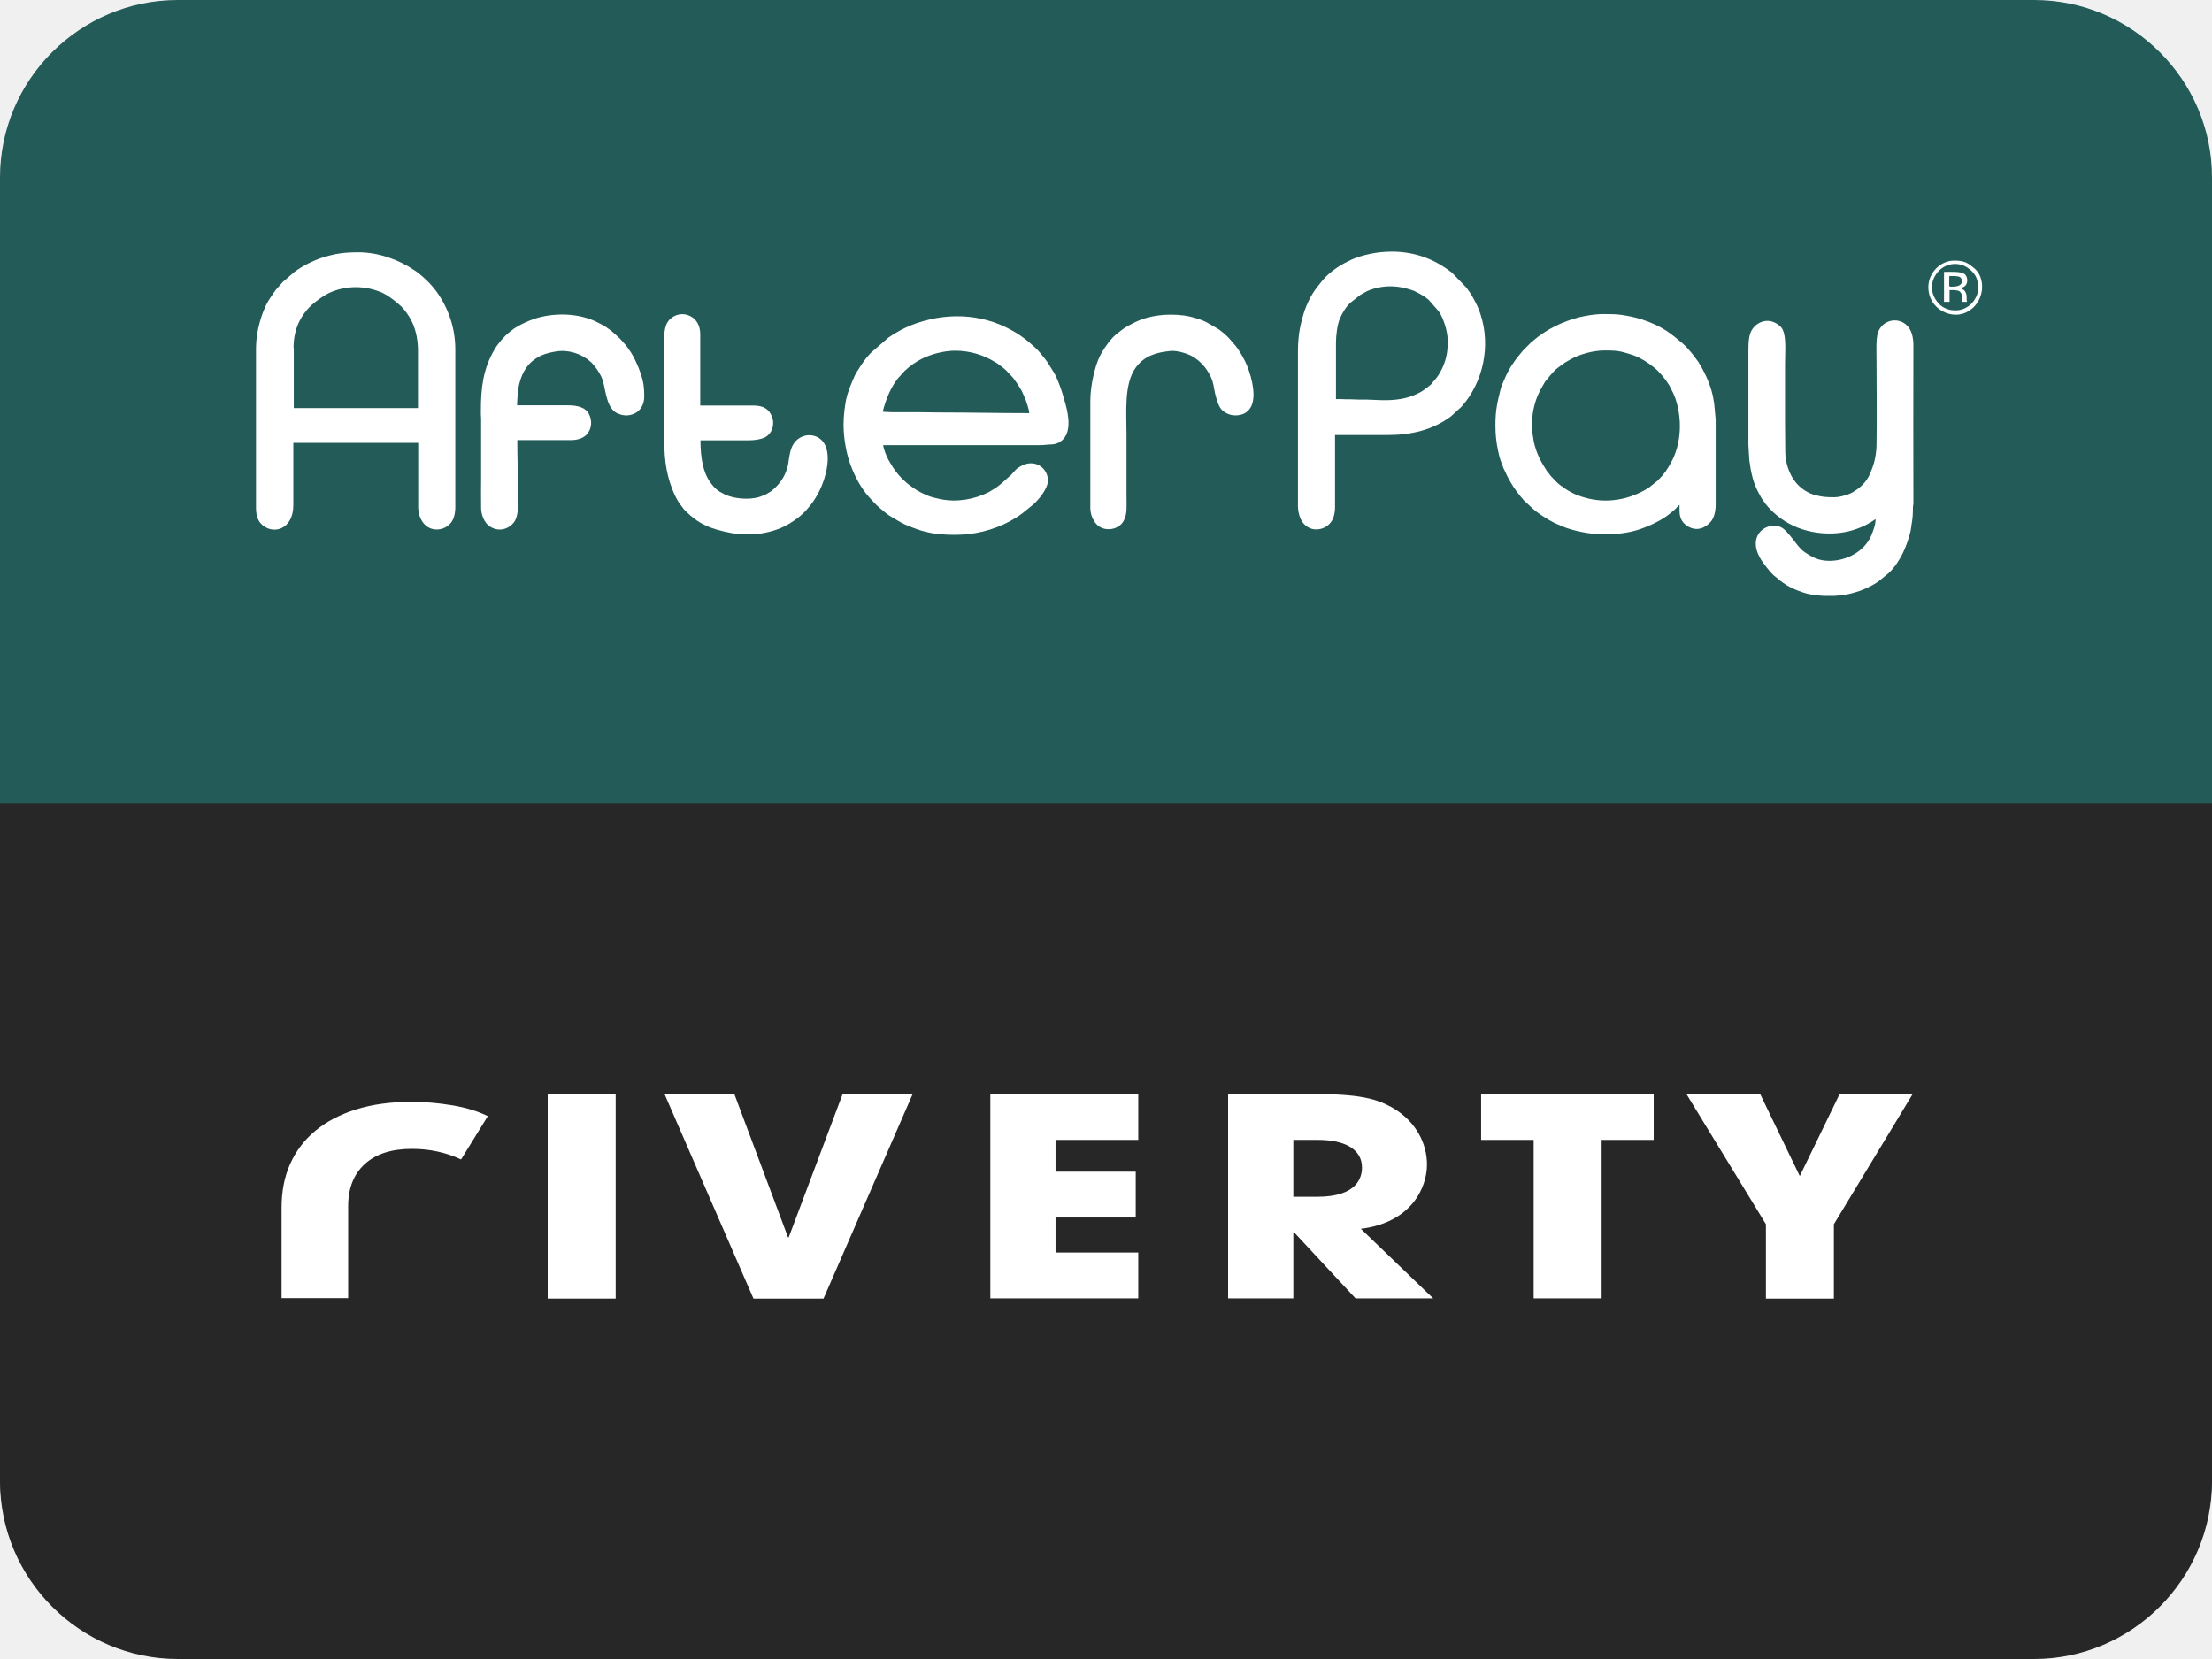
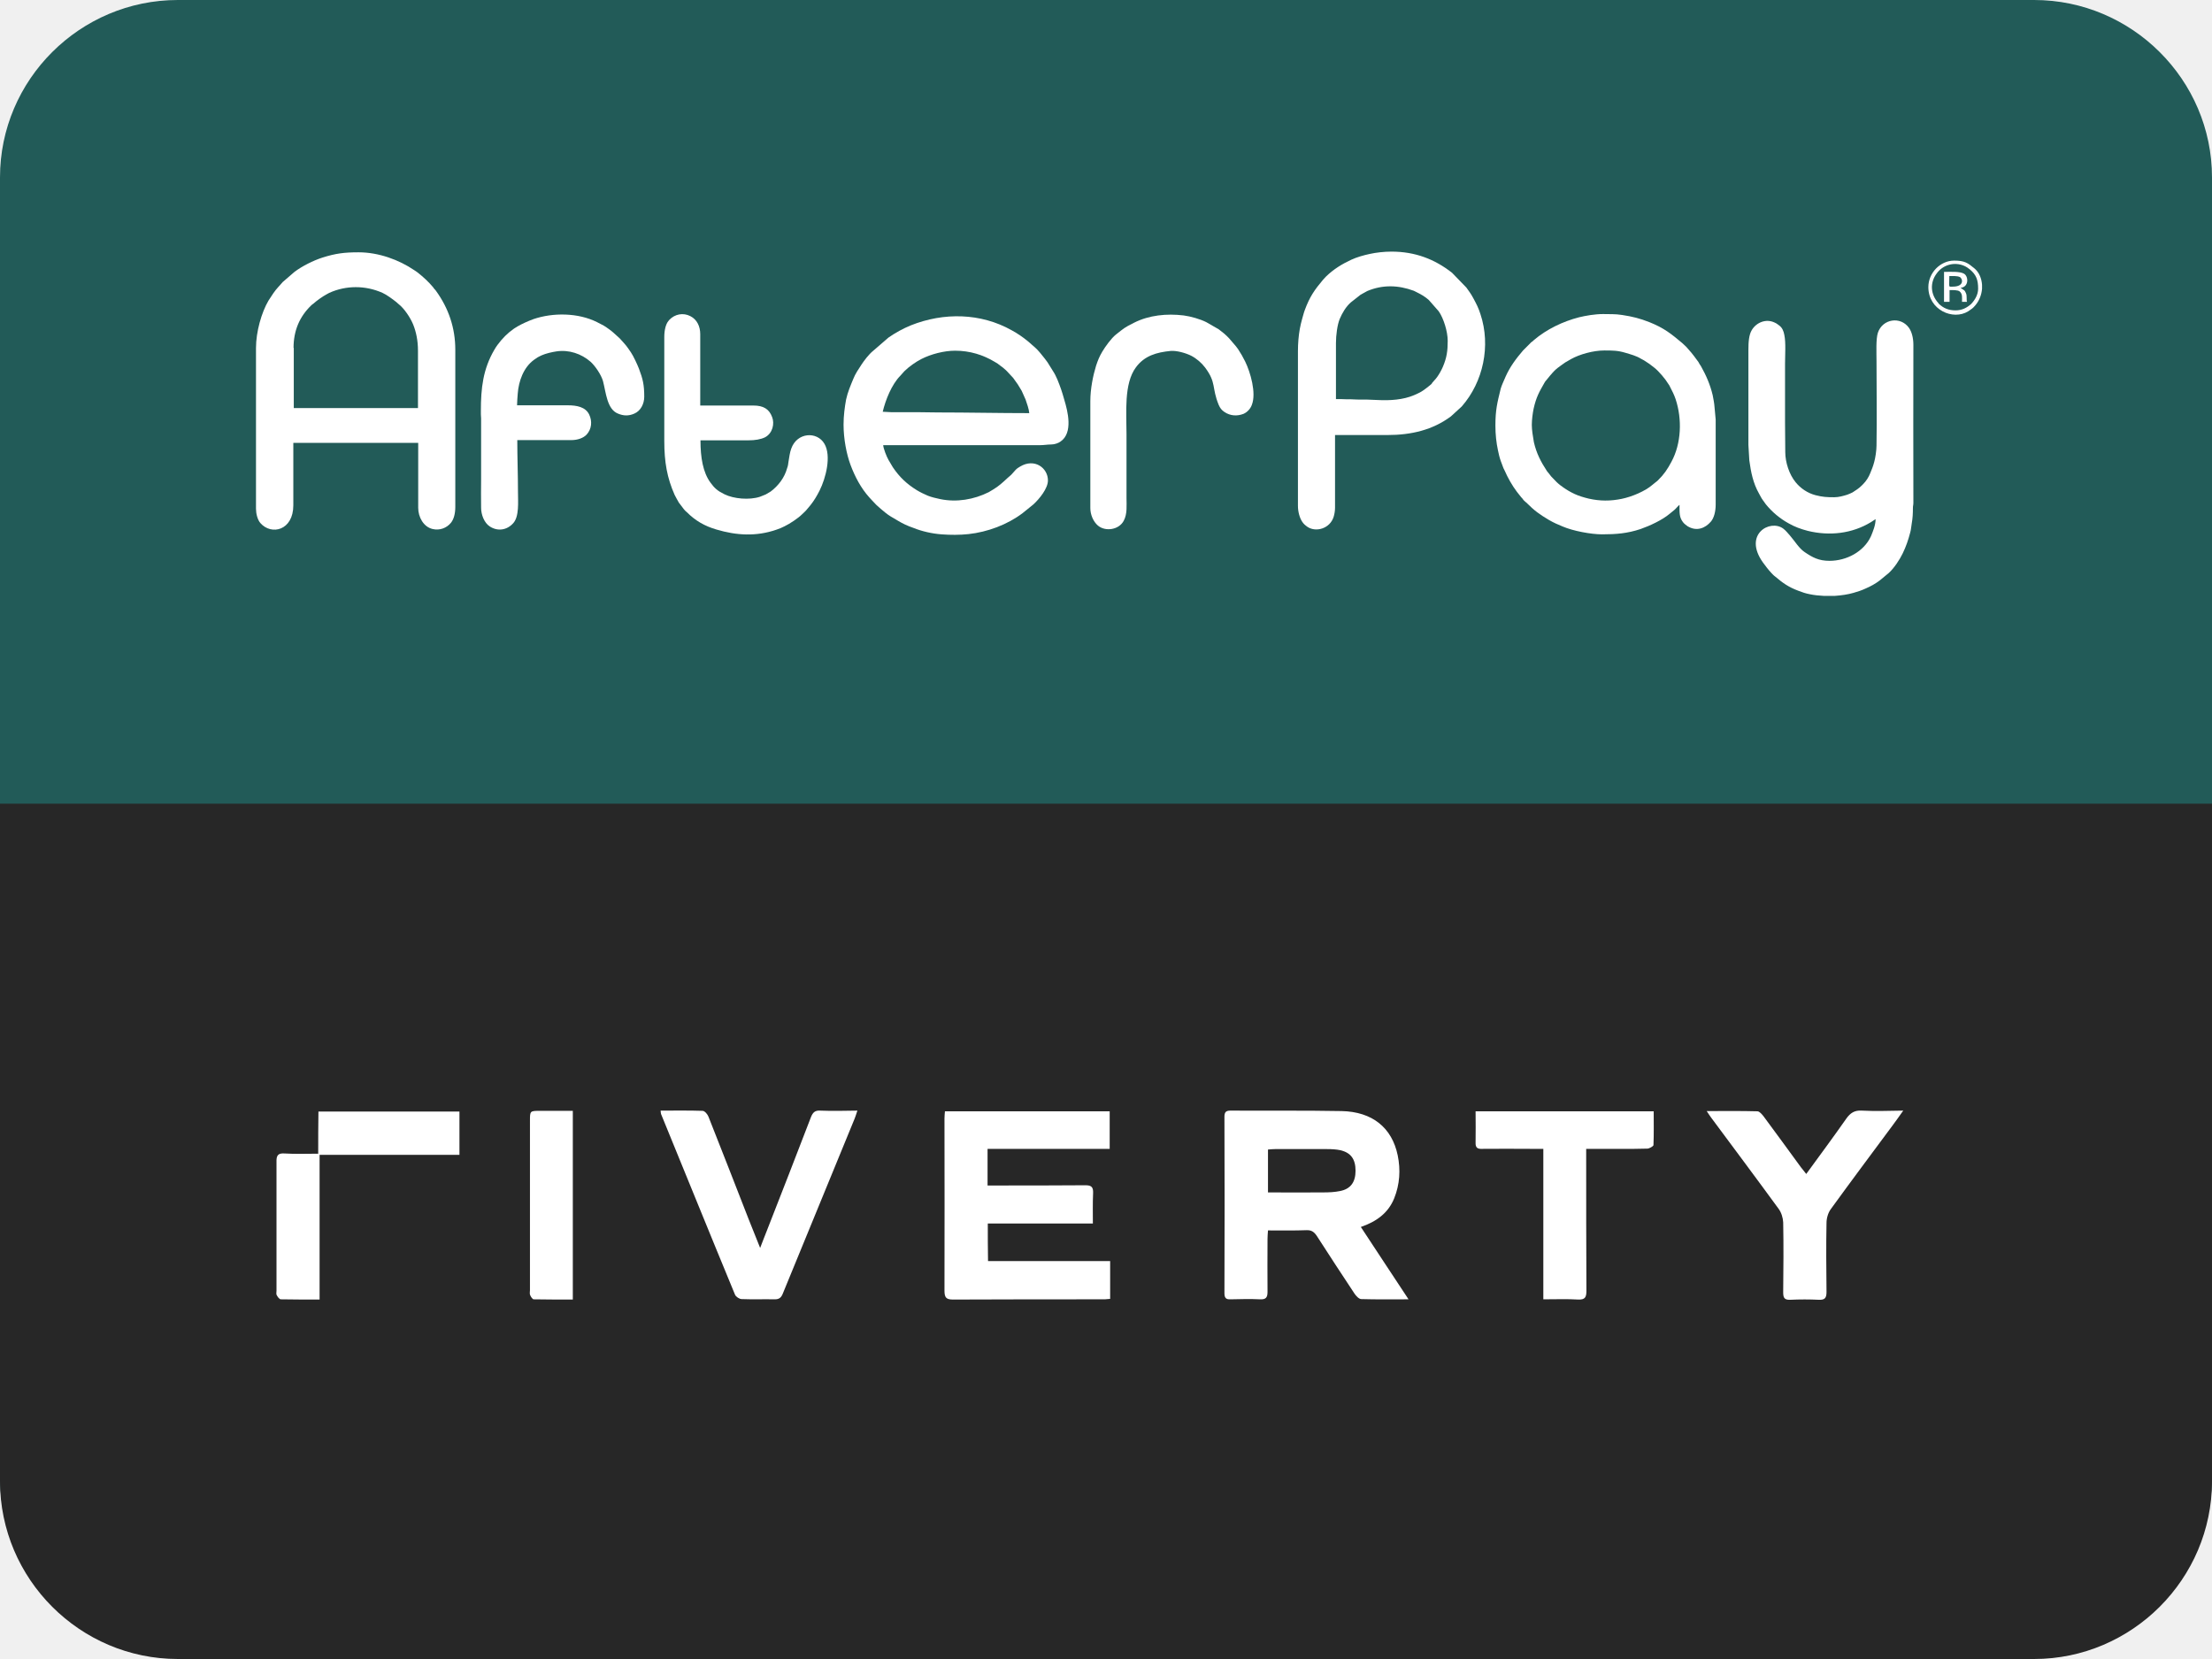
<svg xmlns="http://www.w3.org/2000/svg" xmlns:xlink="http://www.w3.org/1999/xlink" version="1.1" id="Calque_1" x="0px" y="0px" viewBox="0 0 96 72" style="enable-background:new 0 0 96 72;" xml:space="preserve">
  <style type="text/css">
- 	.st0{fill-rule:evenodd;clip-rule:evenodd;fill:#FFFFFF;}
+ 	.st0{fill:#FFFFFF;}
	.st1{fill-rule:evenodd;clip-rule:evenodd;fill:#225B58;}
	.st2{clip-path:url(#SVGID_2_);fill-rule:evenodd;clip-rule:evenodd;fill:#272727;}
	.st3{fill-rule:evenodd;clip-rule:evenodd;fill:#D91E4C;}
	.st4{fill-rule:evenodd;clip-rule:evenodd;fill:#144986;}
- 	.st5{fill:#FFFFFF;}
+ 	.st5{fill-rule:evenodd;clip-rule:evenodd;fill:none;stroke:#EDEDEE;stroke-miterlimit:10;}
	.st6{fill:#FEBF10;}
	.st7{fill:none;}
- 	.st8{fill-rule:evenodd;clip-rule:evenodd;fill:#191A1A;}
- 	.st9{clip-path:url(#SVGID_4_);fill-rule:evenodd;clip-rule:evenodd;fill:#222222;}
- 	.st10{fill-rule:evenodd;clip-rule:evenodd;fill:#E92127;}
- 	.st11{fill-rule:evenodd;clip-rule:evenodd;fill:#F79E1F;}
- 	.st12{fill:#1E3A6A;}
- 	.st13{fill:#1D3A6A;}
- 	.st14{fill:#5BC4EB;}
- 	.st15{clip-path:url(#SVGID_6_);fill:url(#SVGID_7_);}
- 	.st16{clip-path:url(#SVGID_9_);fill:url(#SVGID_10_);}
- 	.st17{fill-rule:evenodd;clip-rule:evenodd;fill:#1D3763;}
- 	.st18{fill-rule:evenodd;clip-rule:evenodd;fill:#EDEDEE;}
+ 	.st8{fill-rule:evenodd;clip-rule:evenodd;fill:#FFFFFF;}
+ 	.st9{fill-rule:evenodd;clip-rule:evenodd;fill:#191A1A;}
+ 	.st10{clip-path:url(#SVGID_4_);fill-rule:evenodd;clip-rule:evenodd;fill:#222222;}
+ 	.st11{fill-rule:evenodd;clip-rule:evenodd;fill:#E92127;}
+ 	.st12{fill-rule:evenodd;clip-rule:evenodd;fill:#F79E1F;}
+ 	.st13{fill:#1E3A6A;}
+ 	.st14{fill:#1D3A6A;}
+ 	.st15{fill:#5BC4EB;}
</style>
  <g>
    <path class="st1" d="M7.72,0h80.56C92.52,0,96,3.46,96,7.7v56.36c0,4.23-3.48,7.7-7.72,7.7H7.72c-4.25,0-7.72-3.46-7.72-7.7V7.7   C0,3.46,3.47,0,7.72,0" />
    <g>
      <defs>
        <path id="SVGID_1_" d="M7.72,0.02h80.56c4.25,0,7.72,3.47,7.72,7.72v56.54c0,4.25-3.48,7.72-7.72,7.72H7.72     C3.47,72,0,68.53,0,64.28V7.74C0,3.49,3.47,0.02,7.72,0.02" />
      </defs>
      <clipPath id="SVGID_2_">
        <use xlink:href="#SVGID_1_" style="overflow:visible;" />
      </clipPath>
      <polygon class="st2" points="97.93,34.88 -1.3,34.88 -3.97,71.98 33.42,91.99 106.36,82.63 102.04,33.53   " />
    </g>
  </g>
-   <path class="st0" d="M11.11,15.1v6.98c0,0.2,0.06,0.47,0.19,0.62c0.48,0.55,1.43,0.32,1.43-0.77v-2.71h5.42v2.82  c0,0.4,0.23,0.83,0.63,0.92c0.3,0.07,0.6-0.04,0.79-0.27c0.13-0.16,0.19-0.41,0.19-0.69v-6.82c0-0.95-0.29-1.8-0.84-2.56  c-0.02-0.03-0.04-0.05-0.06-0.07c-0.02-0.02-0.04-0.05-0.06-0.08c-0.2-0.24-0.43-0.45-0.67-0.64c-0.05-0.04-0.1-0.07-0.16-0.11  c-0.65-0.44-1.53-0.77-2.41-0.77c-0.62,0-1,0.05-1.57,0.23c-0.4,0.13-0.88,0.37-1.21,0.62l-0.51,0.44  c-0.14,0.17-0.26,0.27-0.41,0.49l-0.21,0.32C11.35,13.56,11.11,14.4,11.11,15.1 M12.74,15.1c0-0.75,0.26-1.36,0.77-1.85  c0.04-0.04,0.05-0.04,0.09-0.07c0.14-0.13,0.41-0.32,0.58-0.41c0.05-0.02,0.06-0.04,0.11-0.06c0.73-0.33,1.57-0.33,2.31,0  c0.18,0.08,0.45,0.28,0.6,0.4c0.04,0.03,0.05,0.05,0.09,0.08c0.26,0.2,0.52,0.6,0.64,0.89c0.13,0.32,0.21,0.7,0.21,1.14v2.49h-5.39  V15.1z" />
-   <path class="st0" d="M36.61,18.43c0,0.62,0.13,1.28,0.3,1.74c0.19,0.51,0.45,1.01,0.82,1.42c0.05,0.05,0.07,0.08,0.12,0.13  l0.18,0.19c0,0,0.01,0,0.01,0.01l0.18,0.16c0.13,0.11,0.28,0.24,0.43,0.33c0.21,0.12,0.42,0.26,0.64,0.36  c0.11,0.05,0.23,0.1,0.35,0.14c0.37,0.15,0.81,0.25,1.22,0.28c0.39,0.03,0.79,0.03,1.17-0.01c0.83-0.09,1.69-0.41,2.35-0.91  l0.47-0.38c0.26-0.24,0.63-0.69,0.63-1.04c0-0.54-0.58-0.98-1.21-0.6c-0.08,0.05-0.12,0.07-0.19,0.14l-0.17,0.19  c-0.02,0.02-0.02,0.02-0.04,0.04l-0.16,0.14c-0.19,0.18-0.38,0.35-0.6,0.48c-0.07,0.04-0.13,0.08-0.2,0.12  c-0.64,0.32-1.39,0.45-2.11,0.3c-0.18-0.04-0.37-0.08-0.54-0.15c-0.16-0.07-0.31-0.14-0.46-0.23c-0.44-0.27-0.76-0.57-1.05-1  l-0.19-0.32c-0.08-0.14-0.22-0.49-0.23-0.64h6.8c0.19,0,0.32-0.03,0.49-0.03c0.15,0,0.32-0.06,0.41-0.13  c0.55-0.38,0.31-1.31,0.16-1.81c-0.11-0.39-0.16-0.53-0.3-0.88c-0.06-0.14-0.12-0.26-0.2-0.38l-0.23-0.37  c-0.04-0.06-0.08-0.1-0.12-0.16c-0.08-0.11-0.32-0.4-0.42-0.48l-0.31-0.27c-0.22-0.18-0.45-0.34-0.71-0.48  c-1.34-0.75-2.94-0.78-4.37-0.21c-0.34,0.14-0.67,0.32-0.97,0.53l-0.74,0.64c0,0-0.01,0.01-0.01,0.01l-0.06,0.06  c-0.05,0.06-0.09,0.1-0.14,0.16c-0.05,0.06-0.08,0.1-0.13,0.17l-0.09,0.13c-0.13,0.2-0.27,0.4-0.36,0.63  c-0.12,0.29-0.24,0.57-0.31,0.89C36.66,17.67,36.61,18.04,36.61,18.43 M41.45,15.22c0.64,0,1.22,0.18,1.73,0.49  c0.09,0.05,0.15,0.09,0.22,0.15c0.12,0.09,0.12,0.08,0.26,0.21l0.02,0.02c0.01,0.01,0.01,0.01,0.02,0.02l0.27,0.29  c0.24,0.33,0.17,0.23,0.37,0.56l0.17,0.38c0.05,0.14,0.15,0.43,0.16,0.59c-1.32,0-2.65-0.03-3.97-0.03c-0.28,0-0.51-0.01-0.79-0.01  l-1.21,0c-0.14,0-0.24-0.02-0.39-0.02c0.12-0.51,0.39-1.19,0.77-1.57l0.17-0.19c0.19-0.19,0.5-0.41,0.74-0.53  C40.4,15.37,40.97,15.22,41.45,15.22z" />
-   <path class="st0" d="M79.61,21.58c-0.33,0-0.51-0.01-0.82-0.09c-0.34-0.09-0.64-0.29-0.86-0.56c-0.28-0.34-0.45-0.87-0.45-1.31  l-0.01-1.27c0-0.85,0-1.71,0-2.56c0-0.38,0.04-0.92-0.03-1.25c-0.03-0.17-0.09-0.32-0.23-0.42c-0.07-0.05-0.1-0.08-0.19-0.12  c-0.37-0.18-0.79-0.01-0.99,0.32c-0.13,0.21-0.15,0.53-0.15,0.87l0,4.12l0.04,0.67c0.07,0.51,0.16,0.98,0.42,1.44  c0.06,0.1,0.1,0.2,0.17,0.29l0.13,0.18c0.27,0.33,0.6,0.61,0.98,0.82c0.26,0.15,0.53,0.25,0.84,0.33c0.94,0.23,1.92,0.12,2.74-0.38  c0.07-0.04,0.13-0.09,0.2-0.13c0,0.26-0.11,0.52-0.2,0.74c-0.31,0.68-1.07,1.07-1.8,1.07c-0.47,0-0.74-0.15-1.08-0.38  c-0.24-0.16-0.43-0.48-0.63-0.71c-0.1-0.11-0.18-0.22-0.3-0.31c-0.57-0.42-1.75,0.25-0.88,1.47c0.11,0.15,0.23,0.31,0.36,0.45  c0.06,0.06,0.1,0.11,0.17,0.16c0.33,0.28,0.58,0.46,1.01,0.62c0.15,0.06,0.33,0.12,0.5,0.15c0.19,0.04,0.39,0.06,0.59,0.07h0.5  c0.28-0.02,0.56-0.06,0.8-0.13c0.18-0.05,0.36-0.11,0.53-0.19c0.21-0.09,0.43-0.21,0.61-0.35l0.39-0.32  c0.24-0.22,0.47-0.57,0.61-0.86c0.14-0.29,0.24-0.58,0.32-0.89c0.02-0.08,0.03-0.11,0.04-0.2c0.01-0.07,0.02-0.15,0.03-0.21  c0.04-0.22,0.05-0.43,0.05-0.67c0-0.09,0.02-0.12,0.02-0.22c-0.01-2.29,0-4.57,0-6.86c0-0.29-0.07-0.56-0.19-0.73  c-0.37-0.52-1.15-0.39-1.35,0.21c-0.09,0.27-0.06,0.86-0.06,1.23c0,1.22,0.02,2.45,0,3.67c0,0.2-0.05,0.54-0.1,0.71  c-0.05,0.19-0.1,0.31-0.17,0.48c-0.07,0.18-0.18,0.35-0.31,0.48l-0.06,0.06c0,0-0.01,0.01-0.01,0.01c-0.12,0.12-0.25,0.2-0.39,0.29  c-0.08,0.04-0.15,0.07-0.23,0.1C80.01,21.52,79.8,21.58,79.61,21.58" />
-   <path class="st0" d="M64.9,18.47c0,0.39,0.04,0.74,0.11,1.07c0.03,0.15,0.07,0.32,0.12,0.46l0.12,0.32c0.02,0.04,0.03,0.06,0.05,0.1  c0.14,0.32,0.32,0.64,0.53,0.92l0.19,0.24c0.03,0.03,0.05,0.05,0.07,0.08c0.03,0.04,0.03,0.05,0.07,0.08  c0.03,0.03,0.05,0.05,0.08,0.07c0.36,0.36,0.57,0.51,0.99,0.76c0.21,0.12,0.37,0.19,0.59,0.28c0.44,0.19,1.22,0.34,1.71,0.34  c0.61,0,1.1-0.04,1.67-0.23c0.4-0.14,0.94-0.39,1.26-0.66l0.22-0.18c0.07-0.06,0.14-0.16,0.21-0.21c0,0.36-0.01,0.54,0.15,0.75  c0.04,0.05,0.06,0.07,0.11,0.11c0.05,0.03,0.08,0.07,0.13,0.09c0.36,0.2,0.72,0.07,0.97-0.22c0.14-0.16,0.21-0.45,0.21-0.74v-3.69  l-0.05-0.54c-0.01-0.17-0.05-0.36-0.08-0.52c-0.11-0.46-0.28-0.85-0.51-1.26c-0.03-0.05-0.03-0.04-0.06-0.09  c-0.02-0.04-0.03-0.06-0.05-0.09c-0.07-0.1-0.3-0.41-0.39-0.5c-0.06-0.06-0.08-0.1-0.14-0.16l-0.17-0.16  c-0.48-0.4-0.78-0.65-1.43-0.91c-0.41-0.16-0.72-0.24-1.18-0.31c-0.32-0.05-0.52-0.03-0.83-0.04c-0.35,0-0.75,0.07-1.04,0.14  c-0.7,0.18-1.41,0.52-1.96,0.99c-0.03,0.03-0.05,0.05-0.08,0.07c-0.04,0.03-0.05,0.03-0.08,0.07l-0.31,0.31  c-0.3,0.35-0.57,0.71-0.76,1.14l-0.13,0.3c-0.03,0.08-0.06,0.14-0.08,0.22C64.98,17.48,64.9,17.79,64.9,18.47 M66.48,18.44  c0-0.23,0.04-0.52,0.08-0.71c0.11-0.49,0.24-0.72,0.47-1.12c0.02-0.04,0.05-0.08,0.08-0.11l0.18-0.22c0.01-0.01,0.01-0.01,0.02-0.02  c0.22-0.27,0.36-0.34,0.62-0.53l0.26-0.15c0.36-0.2,0.95-0.37,1.44-0.37c0.34,0,0.58,0,0.91,0.1c0.23,0.07,0.47,0.13,0.68,0.26  c0.05,0.03,0.08,0.04,0.13,0.07c0.21,0.13,0.26,0.17,0.45,0.32c0.19,0.15,0.48,0.49,0.61,0.71c0.03,0.04,0.05,0.07,0.07,0.12  c0.09,0.17,0.18,0.35,0.24,0.53c0.29,0.87,0.25,1.93-0.18,2.72c-0.09,0.17-0.15,0.27-0.26,0.43l-0.15,0.19c0,0-0.01,0.01-0.01,0.01  l-0.17,0.18c-0.04,0.04-0.06,0.05-0.11,0.09c-0.04,0.04-0.07,0.05-0.11,0.09c-0.33,0.29-0.91,0.53-1.35,0.62  c-0.49,0.1-0.94,0.1-1.43-0.01c-0.21-0.05-0.44-0.12-0.61-0.2c-0.21-0.1-0.31-0.16-0.5-0.29c-0.04-0.03-0.07-0.06-0.11-0.08  c-0.13-0.1-0.21-0.18-0.32-0.3c-0.07-0.07-0.12-0.12-0.18-0.21c-0.04-0.05-0.05-0.06-0.09-0.11c-0.27-0.41-0.46-0.78-0.57-1.26  C66.53,18.95,66.48,18.67,66.48,18.44z" />
-   <path class="st0" d="M56.33,15.24v6.71c0,0.27,0.08,0.54,0.19,0.7c0.06,0.09,0.13,0.15,0.23,0.22c0.37,0.24,0.97,0.07,1.13-0.44  c0.03-0.1,0.06-0.25,0.06-0.39v-3.16h2.28c1.03,0,1.96-0.22,2.75-0.81l0.47-0.43c0.93-1.06,1.27-2.63,0.81-4.01  c-0.09-0.28-0.17-0.43-0.31-0.69c-0.1-0.19-0.18-0.29-0.3-0.46l-0.62-0.64c-0.75-0.59-1.6-0.92-2.63-0.92  c-0.32,0-0.67,0.04-0.94,0.1c-0.28,0.06-0.56,0.14-0.8,0.25c-0.41,0.19-0.77,0.41-1.1,0.73c-0.04,0.05-0.09,0.09-0.13,0.14  c-0.37,0.44-0.58,0.74-0.79,1.31c-0.05,0.13-0.08,0.27-0.12,0.4c-0.04,0.14-0.07,0.27-0.1,0.43C56.36,14.56,56.33,14.9,56.33,15.24   M57.98,17.32v-2.43c0-0.35,0.06-0.79,0.16-1.04c0.11-0.26,0.27-0.54,0.49-0.73l0.42-0.33l0.29-0.16c0.67-0.28,1.34-0.26,2.02-0.01  l0.1,0.05c0.2,0.1,0.37,0.19,0.55,0.35l0.43,0.49c0.21,0.3,0.39,0.88,0.39,1.28c0,0.44-0.04,0.73-0.21,1.13  c-0.06,0.14-0.16,0.32-0.24,0.43c-0.1,0.14-0.14,0.16-0.22,0.26l-0.01,0.02c0,0,0,0.01-0.01,0.01l-0.01,0.02  c-0.06,0.06-0.37,0.3-0.45,0.34c-0.16,0.08-0.12,0.07-0.31,0.15c-0.47,0.2-1.04,0.24-1.59,0.21c-0.35-0.02-0.53-0.02-0.88-0.02  c-0.17,0-0.27-0.02-0.43-0.01C58.28,17.32,58.13,17.32,57.98,17.32z" />
-   <path class="st0" d="M28.83,14.62v4.52c0,0.91,0.12,1.6,0.45,2.34c0.03,0.06,0.06,0.11,0.09,0.17c0.03,0.06,0.06,0.11,0.09,0.16  l0.22,0.29c0.04,0.05,0.08,0.09,0.13,0.13c0.37,0.37,0.77,0.6,1.28,0.75c0.87,0.26,1.73,0.31,2.6,0.01  c0.13-0.04,0.24-0.09,0.36-0.15c0.23-0.11,0.59-0.35,0.76-0.52c0.14-0.14,0.12-0.1,0.25-0.26c0.16-0.18,0.3-0.38,0.42-0.6  c0.03-0.05,0.06-0.11,0.09-0.17c0.27-0.54,0.52-1.5,0.21-2.03c-0.32-0.55-1.19-0.5-1.44,0.21c-0.06,0.16-0.09,0.38-0.12,0.57  c-0.01,0.04-0.01,0.1-0.02,0.14c-0.01,0.05-0.02,0.09-0.04,0.14c-0.11,0.41-0.38,0.76-0.71,1.01l-0.22,0.13  c-0.07,0.03-0.17,0.07-0.25,0.1c-0.46,0.15-1.14,0.09-1.54-0.11c-0.29-0.14-0.43-0.26-0.61-0.51c-0.32-0.44-0.43-1.08-0.43-1.83  h2.08c0.29,0,0.53-0.04,0.72-0.13c0.34-0.18,0.42-0.6,0.31-0.88c-0.13-0.35-0.38-0.5-0.81-0.5h-2.31v-3.1  c0-0.32-0.13-0.63-0.43-0.78c-0.31-0.16-0.67-0.09-0.91,0.16l-0.04,0.05C28.89,14.07,28.83,14.34,28.83,14.62" />
-   <path class="st0" d="M20.88,18.16l0,2.65c-0.01,0.4,0,0.81,0,1.23c0,0.29,0.13,0.65,0.38,0.81c0.34,0.22,0.74,0.16,1.01-0.14  c0.27-0.29,0.21-0.93,0.21-1.36c0-0.77-0.03-1.49-0.03-2.25h2.35c0.27,0,0.52-0.09,0.66-0.24c0.22-0.24,0.25-0.58,0.11-0.87  c-0.16-0.33-0.54-0.4-0.93-0.4h-2.2c0-0.16,0.02-0.35,0.03-0.51c0.04-0.54,0.25-1.13,0.7-1.46l0.16-0.11  c0.06-0.03,0.11-0.06,0.18-0.09c0.18-0.08,0.44-0.14,0.64-0.17c0.54-0.08,1.08,0.1,1.48,0.45c0.2,0.18,0.46,0.56,0.54,0.84  c0.13,0.49,0.17,1.22,0.65,1.41c0.24,0.1,0.46,0.11,0.71,0c0.28-0.12,0.43-0.43,0.43-0.73c0-0.52-0.06-0.77-0.23-1.22  c-0.07-0.18-0.24-0.55-0.35-0.71c-0.21-0.31-0.21-0.3-0.48-0.6l-0.11-0.1c-0.13-0.11-0.15-0.15-0.34-0.29  c-0.08-0.06-0.17-0.12-0.25-0.17l-0.29-0.15c-0.82-0.41-1.91-0.42-2.76-0.13c-0.06,0.02-0.13,0.05-0.18,0.07  c-0.13,0.05-0.22,0.1-0.35,0.16c-0.1,0.05-0.22,0.12-0.31,0.18l-0.21,0.16c-0.23,0.19-0.49,0.49-0.64,0.75  c-0.5,0.85-0.59,1.68-0.59,2.66c0,0.06,0,0.09,0,0.15L20.88,18.16z" />
-   <path class="st0" d="M47.32,17.41v4.64c0,0.29,0.13,0.59,0.33,0.76c0.32,0.27,0.91,0.19,1.12-0.21c0.16-0.3,0.12-0.66,0.12-0.99  v-2.77c0-0.93-0.12-2.19,0.41-2.9c0.37-0.5,0.89-0.65,1.51-0.71c0.26-0.02,0.65,0.09,0.89,0.21c0.23,0.12,0.45,0.31,0.6,0.51  c0.5,0.67,0.28,0.86,0.59,1.62c0.06,0.14,0.13,0.23,0.25,0.31c0.25,0.17,0.55,0.19,0.83,0.08c0.16-0.07,0.3-0.22,0.36-0.39  c0.2-0.51-0.06-1.41-0.29-1.88c-0.1-0.2-0.19-0.36-0.31-0.54c-0.03-0.04-0.06-0.08-0.09-0.12l-0.3-0.35c0,0-0.01-0.01-0.01-0.01  c-0.13-0.14-0.29-0.27-0.44-0.38l-0.54-0.31c-0.26-0.13-0.67-0.25-0.98-0.29c-0.74-0.09-1.5-0.01-2.14,0.31  c-0.46,0.23-0.44,0.24-0.8,0.52c-0.2,0.16-0.46,0.52-0.59,0.74c-0.13,0.22-0.19,0.37-0.27,0.61C47.44,16.29,47.32,16.87,47.32,17.41  " />
-   <path class="st0" d="M86.02,12.36v0.17c-0.02,0.26-0.12,0.52-0.29,0.72c-0.12,0.14-0.15,0.15-0.31,0.26  c-0.66,0.41-1.73-0.06-1.73-1.05c0-0.62,0.52-1.15,1.12-1.15c0.45,0,0.59,0.1,0.87,0.33C85.89,11.81,86,12.08,86.02,12.36   M84.87,13.47c-0.3,0-0.52-0.09-0.73-0.29l-0.01-0.02c-0.35-0.38-0.38-0.89-0.08-1.29c0.27-0.38,0.77-0.52,1.2-0.33  c0.09,0.04,0.18,0.1,0.25,0.16c0.27,0.23,0.35,0.45,0.35,0.83c0,0.26-0.14,0.49-0.3,0.66C85.36,13.36,85.15,13.47,84.87,13.47z" />
-   <path class="st0" d="M84.37,13.1h0.24v-0.51c0.13,0,0.36-0.01,0.44,0.06c0.13,0.11,0.1,0.27,0.1,0.45h0.22  c-0.04-0.08,0.01-0.25-0.05-0.38c-0.03-0.06-0.04-0.1-0.09-0.13L85.1,12.5c0,0-0.01,0-0.01-0.01c0.36-0.03,0.35-0.49,0.15-0.61  c-0.18-0.11-0.61-0.08-0.87-0.08V13.1z M84.75,12.44c-0.2,0-0.15,0.07-0.15-0.46c0.13,0,0.34-0.01,0.45,0.04  C85.18,12.08,85.27,12.44,84.75,12.44z" />
+   <path class="st8" d="M11.11,15.1v6.98c0,0.2,0.06,0.47,0.19,0.62c0.48,0.55,1.43,0.32,1.43-0.77v-2.71h5.42v2.82  c0,0.4,0.23,0.83,0.63,0.92c0.3,0.07,0.6-0.04,0.79-0.27c0.13-0.16,0.19-0.41,0.19-0.69v-6.82c0-0.95-0.29-1.8-0.84-2.56  c-0.02-0.03-0.04-0.05-0.06-0.07c-0.02-0.02-0.04-0.05-0.06-0.08c-0.2-0.24-0.43-0.45-0.67-0.64c-0.05-0.04-0.1-0.07-0.16-0.11  c-0.65-0.44-1.53-0.77-2.41-0.77c-0.62,0-1,0.05-1.57,0.23c-0.4,0.13-0.88,0.37-1.21,0.62l-0.51,0.44  c-0.14,0.17-0.26,0.27-0.41,0.49l-0.21,0.32C11.35,13.56,11.11,14.4,11.11,15.1 M12.74,15.1c0-0.75,0.26-1.36,0.77-1.85  c0.04-0.04,0.05-0.04,0.09-0.07c0.14-0.13,0.41-0.32,0.58-0.41c0.05-0.02,0.06-0.04,0.11-0.06c0.73-0.33,1.57-0.33,2.31,0  c0.18,0.08,0.45,0.28,0.6,0.4c0.04,0.03,0.05,0.05,0.09,0.08c0.26,0.2,0.52,0.6,0.64,0.89c0.13,0.32,0.21,0.7,0.21,1.14v2.49h-5.39  V15.1z" />
+   <path class="st8" d="M36.61,18.43c0,0.62,0.13,1.28,0.3,1.74c0.19,0.51,0.45,1.01,0.82,1.42c0.05,0.05,0.07,0.08,0.12,0.13  l0.18,0.19c0,0,0.01,0,0.01,0.01l0.18,0.16c0.13,0.11,0.28,0.24,0.43,0.33c0.21,0.12,0.42,0.26,0.64,0.36  c0.11,0.05,0.23,0.1,0.35,0.14c0.37,0.15,0.81,0.25,1.22,0.28c0.39,0.03,0.79,0.03,1.17-0.01c0.83-0.09,1.69-0.41,2.35-0.91  l0.47-0.38c0.26-0.24,0.63-0.69,0.63-1.04c0-0.54-0.58-0.98-1.21-0.6c-0.08,0.05-0.12,0.07-0.19,0.14l-0.17,0.19  c-0.02,0.02-0.02,0.02-0.04,0.04l-0.16,0.14c-0.19,0.18-0.38,0.35-0.6,0.48c-0.07,0.04-0.13,0.08-0.2,0.12  c-0.64,0.32-1.39,0.45-2.11,0.3c-0.18-0.04-0.37-0.08-0.54-0.15c-0.16-0.07-0.31-0.14-0.46-0.23c-0.44-0.27-0.76-0.57-1.05-1  l-0.19-0.32c-0.08-0.14-0.22-0.49-0.23-0.64h6.8c0.19,0,0.32-0.03,0.49-0.03c0.15,0,0.32-0.06,0.41-0.13  c0.55-0.38,0.31-1.31,0.16-1.81c-0.11-0.39-0.16-0.53-0.3-0.88c-0.06-0.14-0.12-0.26-0.2-0.38l-0.23-0.37  c-0.04-0.06-0.08-0.1-0.12-0.16c-0.08-0.11-0.32-0.4-0.42-0.48l-0.31-0.27c-0.22-0.18-0.45-0.34-0.71-0.48  c-1.34-0.75-2.94-0.78-4.37-0.21c-0.34,0.14-0.67,0.32-0.97,0.53l-0.74,0.64c0,0-0.01,0.01-0.01,0.01l-0.06,0.06  c-0.05,0.06-0.09,0.1-0.14,0.16c-0.05,0.06-0.08,0.1-0.13,0.17l-0.09,0.13c-0.13,0.2-0.27,0.4-0.36,0.63  c-0.12,0.29-0.24,0.57-0.31,0.89C36.66,17.67,36.61,18.04,36.61,18.43 M41.45,15.22c0.64,0,1.22,0.18,1.73,0.49  c0.09,0.05,0.15,0.09,0.22,0.15c0.12,0.09,0.12,0.08,0.26,0.21l0.02,0.02c0.01,0.01,0.01,0.01,0.02,0.02l0.27,0.29  c0.24,0.33,0.17,0.23,0.37,0.56l0.17,0.38c0.05,0.14,0.15,0.43,0.16,0.59c-1.32,0-2.65-0.03-3.97-0.03c-0.28,0-0.51-0.01-0.79-0.01  l-1.21,0c-0.14,0-0.24-0.02-0.39-0.02c0.12-0.51,0.39-1.19,0.77-1.57l0.17-0.19c0.19-0.19,0.5-0.41,0.74-0.53  C40.4,15.37,40.97,15.22,41.45,15.22z" />
+   <path class="st8" d="M79.61,21.58c-0.33,0-0.51-0.01-0.82-0.09c-0.34-0.09-0.64-0.29-0.86-0.56c-0.28-0.34-0.45-0.87-0.45-1.31  l-0.01-1.27c0-0.85,0-1.71,0-2.56c0-0.38,0.04-0.92-0.03-1.25c-0.03-0.17-0.09-0.32-0.23-0.42c-0.07-0.05-0.1-0.08-0.19-0.12  c-0.37-0.18-0.79-0.01-0.99,0.32c-0.13,0.21-0.15,0.53-0.15,0.87l0,4.12l0.04,0.67c0.07,0.51,0.16,0.98,0.42,1.44  c0.06,0.1,0.1,0.2,0.17,0.29l0.13,0.18c0.27,0.33,0.6,0.61,0.98,0.82c0.26,0.15,0.53,0.25,0.84,0.33c0.94,0.23,1.92,0.12,2.74-0.38  c0.07-0.04,0.13-0.09,0.2-0.13c0,0.26-0.11,0.52-0.2,0.74c-0.31,0.68-1.07,1.07-1.8,1.07c-0.47,0-0.74-0.15-1.08-0.38  c-0.24-0.16-0.43-0.48-0.63-0.71c-0.1-0.11-0.18-0.22-0.3-0.31c-0.57-0.42-1.75,0.25-0.88,1.47c0.11,0.15,0.23,0.31,0.36,0.45  c0.06,0.06,0.1,0.11,0.17,0.16c0.33,0.28,0.58,0.46,1.01,0.62c0.15,0.06,0.33,0.12,0.5,0.15c0.19,0.04,0.39,0.06,0.59,0.07h0.5  c0.28-0.02,0.56-0.06,0.8-0.13c0.18-0.05,0.36-0.11,0.53-0.19c0.21-0.09,0.43-0.21,0.61-0.35l0.39-0.32  c0.24-0.22,0.47-0.57,0.61-0.86c0.14-0.29,0.24-0.58,0.32-0.89c0.02-0.08,0.03-0.11,0.04-0.2c0.01-0.07,0.02-0.15,0.03-0.21  c0.04-0.22,0.05-0.43,0.05-0.67c0-0.09,0.02-0.12,0.02-0.22c-0.01-2.29,0-4.57,0-6.86c0-0.29-0.07-0.56-0.19-0.73  c-0.37-0.52-1.15-0.39-1.35,0.21c-0.09,0.27-0.06,0.86-0.06,1.23c0,1.22,0.02,2.45,0,3.67c0,0.2-0.05,0.54-0.1,0.71  c-0.05,0.19-0.1,0.31-0.17,0.48c-0.07,0.18-0.18,0.35-0.31,0.48l-0.06,0.06c0,0-0.01,0.01-0.01,0.01c-0.12,0.12-0.25,0.2-0.39,0.29  c-0.08,0.04-0.15,0.07-0.23,0.1C80.01,21.52,79.8,21.58,79.61,21.58" />
+   <path class="st8" d="M64.9,18.47c0,0.39,0.04,0.74,0.11,1.07c0.03,0.15,0.07,0.32,0.12,0.46l0.12,0.32c0.02,0.04,0.03,0.06,0.05,0.1  c0.14,0.32,0.32,0.64,0.53,0.92l0.19,0.24c0.03,0.03,0.05,0.05,0.07,0.08c0.03,0.04,0.03,0.05,0.07,0.08  c0.03,0.03,0.05,0.05,0.08,0.07c0.36,0.36,0.57,0.51,0.99,0.76c0.21,0.12,0.37,0.19,0.59,0.28c0.44,0.19,1.22,0.34,1.71,0.34  c0.61,0,1.1-0.04,1.67-0.23c0.4-0.14,0.94-0.39,1.26-0.66l0.22-0.18c0.07-0.06,0.14-0.16,0.21-0.21c0,0.36-0.01,0.54,0.15,0.75  c0.04,0.05,0.06,0.07,0.11,0.11c0.05,0.03,0.08,0.07,0.13,0.09c0.36,0.2,0.72,0.07,0.97-0.22c0.14-0.16,0.21-0.45,0.21-0.74v-3.69  l-0.05-0.54c-0.01-0.17-0.05-0.36-0.08-0.52c-0.11-0.46-0.28-0.85-0.51-1.26c-0.03-0.05-0.03-0.04-0.06-0.09  c-0.02-0.04-0.03-0.06-0.05-0.09c-0.07-0.1-0.3-0.41-0.39-0.5c-0.06-0.06-0.08-0.1-0.14-0.16l-0.17-0.16  c-0.48-0.4-0.78-0.65-1.43-0.91c-0.41-0.16-0.72-0.24-1.18-0.31c-0.32-0.05-0.52-0.03-0.83-0.04c-0.35,0-0.75,0.07-1.04,0.14  c-0.7,0.18-1.41,0.52-1.96,0.99c-0.03,0.03-0.05,0.05-0.08,0.07c-0.04,0.03-0.05,0.03-0.08,0.07l-0.31,0.31  c-0.3,0.35-0.57,0.71-0.76,1.14l-0.13,0.3c-0.03,0.08-0.06,0.14-0.08,0.22C64.98,17.48,64.9,17.79,64.9,18.47 M66.48,18.44  c0-0.23,0.04-0.52,0.08-0.71c0.11-0.49,0.24-0.72,0.47-1.12c0.02-0.04,0.05-0.08,0.08-0.11l0.18-0.22c0.01-0.01,0.01-0.01,0.02-0.02  c0.22-0.27,0.36-0.34,0.62-0.53l0.26-0.15c0.36-0.2,0.95-0.37,1.44-0.37c0.34,0,0.58,0,0.91,0.1c0.23,0.07,0.47,0.13,0.68,0.26  c0.05,0.03,0.08,0.04,0.13,0.07c0.21,0.13,0.26,0.17,0.45,0.32c0.19,0.15,0.48,0.49,0.61,0.71c0.03,0.04,0.05,0.07,0.07,0.12  c0.09,0.17,0.18,0.35,0.24,0.53c0.29,0.87,0.25,1.93-0.18,2.72c-0.09,0.17-0.15,0.27-0.26,0.43l-0.15,0.19c0,0-0.01,0.01-0.01,0.01  l-0.17,0.18c-0.04,0.04-0.06,0.05-0.11,0.09c-0.04,0.04-0.07,0.05-0.11,0.09c-0.33,0.29-0.91,0.53-1.35,0.62  c-0.49,0.1-0.94,0.1-1.43-0.01c-0.21-0.05-0.44-0.12-0.61-0.2c-0.21-0.1-0.31-0.16-0.5-0.29c-0.04-0.03-0.07-0.06-0.11-0.08  c-0.13-0.1-0.21-0.18-0.32-0.3c-0.07-0.07-0.12-0.12-0.18-0.21c-0.04-0.05-0.05-0.06-0.09-0.11c-0.27-0.41-0.46-0.78-0.57-1.26  C66.53,18.95,66.48,18.67,66.48,18.44z" />
+   <path class="st8" d="M56.33,15.24v6.71c0,0.27,0.08,0.54,0.19,0.7c0.06,0.09,0.13,0.15,0.23,0.22c0.37,0.24,0.97,0.07,1.13-0.44  c0.03-0.1,0.06-0.25,0.06-0.39v-3.16h2.28c1.03,0,1.96-0.22,2.75-0.81l0.47-0.43c0.93-1.06,1.27-2.63,0.81-4.01  c-0.09-0.28-0.17-0.43-0.31-0.69c-0.1-0.19-0.18-0.29-0.3-0.46l-0.62-0.64c-0.75-0.59-1.6-0.92-2.63-0.92  c-0.32,0-0.67,0.04-0.94,0.1c-0.28,0.06-0.56,0.14-0.8,0.25c-0.41,0.19-0.77,0.41-1.1,0.73c-0.04,0.05-0.09,0.09-0.13,0.14  c-0.37,0.44-0.58,0.74-0.79,1.31c-0.05,0.13-0.08,0.27-0.12,0.4c-0.04,0.14-0.07,0.27-0.1,0.43C56.36,14.56,56.33,14.9,56.33,15.24   M57.98,17.32v-2.43c0-0.35,0.06-0.79,0.16-1.04c0.11-0.26,0.27-0.54,0.49-0.73l0.42-0.33l0.29-0.16c0.67-0.28,1.34-0.26,2.02-0.01  l0.1,0.05c0.2,0.1,0.37,0.19,0.55,0.35l0.43,0.49c0.21,0.3,0.39,0.88,0.39,1.28c0,0.44-0.04,0.73-0.21,1.13  c-0.06,0.14-0.16,0.32-0.24,0.43c-0.1,0.14-0.14,0.16-0.22,0.26l-0.01,0.02c0,0,0,0.01-0.01,0.01l-0.01,0.02  c-0.06,0.06-0.37,0.3-0.45,0.34c-0.16,0.08-0.12,0.07-0.31,0.15c-0.47,0.2-1.04,0.24-1.59,0.21c-0.35-0.02-0.53-0.02-0.88-0.02  c-0.17,0-0.27-0.02-0.43-0.01C58.28,17.32,58.13,17.32,57.98,17.32z" />
+   <path class="st8" d="M28.83,14.62v4.52c0,0.91,0.12,1.6,0.45,2.34c0.03,0.06,0.06,0.11,0.09,0.17c0.03,0.06,0.06,0.11,0.09,0.16  l0.22,0.29c0.04,0.05,0.08,0.09,0.13,0.13c0.37,0.37,0.77,0.6,1.28,0.75c0.87,0.26,1.73,0.31,2.6,0.01  c0.13-0.04,0.24-0.09,0.36-0.15c0.23-0.11,0.59-0.35,0.76-0.52c0.14-0.14,0.12-0.1,0.25-0.26c0.16-0.18,0.3-0.38,0.42-0.6  c0.03-0.05,0.06-0.11,0.09-0.17c0.27-0.54,0.52-1.5,0.21-2.03c-0.32-0.55-1.19-0.5-1.44,0.21c-0.06,0.16-0.09,0.38-0.12,0.57  c-0.01,0.04-0.01,0.1-0.02,0.14c-0.01,0.05-0.02,0.09-0.04,0.14c-0.11,0.41-0.38,0.76-0.71,1.01l-0.22,0.13  c-0.07,0.03-0.17,0.07-0.25,0.1c-0.46,0.15-1.14,0.09-1.54-0.11c-0.29-0.14-0.43-0.26-0.61-0.51c-0.32-0.44-0.43-1.08-0.43-1.83  h2.08c0.29,0,0.53-0.04,0.72-0.13c0.34-0.18,0.42-0.6,0.31-0.88c-0.13-0.35-0.38-0.5-0.81-0.5h-2.31v-3.1  c0-0.32-0.13-0.63-0.43-0.78c-0.31-0.16-0.67-0.09-0.91,0.16l-0.04,0.05C28.89,14.07,28.83,14.34,28.83,14.62" />
+   <path class="st8" d="M20.88,18.16l0,2.65c-0.01,0.4,0,0.81,0,1.23c0,0.29,0.13,0.65,0.38,0.81c0.34,0.22,0.74,0.16,1.01-0.14  c0.27-0.29,0.21-0.93,0.21-1.36c0-0.77-0.03-1.49-0.03-2.25h2.35c0.27,0,0.52-0.09,0.66-0.24c0.22-0.24,0.25-0.58,0.11-0.87  c-0.16-0.33-0.54-0.4-0.93-0.4h-2.2c0-0.16,0.02-0.35,0.03-0.51c0.04-0.54,0.25-1.13,0.7-1.46l0.16-0.11  c0.06-0.03,0.11-0.06,0.18-0.09c0.18-0.08,0.44-0.14,0.64-0.17c0.54-0.08,1.08,0.1,1.48,0.45c0.2,0.18,0.46,0.56,0.54,0.84  c0.13,0.49,0.17,1.22,0.65,1.41c0.24,0.1,0.46,0.11,0.71,0c0.28-0.12,0.43-0.43,0.43-0.73c0-0.52-0.06-0.77-0.23-1.22  c-0.07-0.18-0.24-0.55-0.35-0.71c-0.21-0.31-0.21-0.3-0.48-0.6l-0.11-0.1c-0.13-0.11-0.15-0.15-0.34-0.29  c-0.08-0.06-0.17-0.12-0.25-0.17l-0.29-0.15c-0.82-0.41-1.91-0.42-2.76-0.13c-0.06,0.02-0.13,0.05-0.18,0.07  c-0.13,0.05-0.22,0.1-0.35,0.16c-0.1,0.05-0.22,0.12-0.31,0.18l-0.21,0.16c-0.23,0.19-0.49,0.49-0.64,0.75  c-0.5,0.85-0.59,1.68-0.59,2.66c0,0.06,0,0.09,0,0.15L20.88,18.16z" />
+   <path class="st8" d="M47.32,17.41v4.64c0,0.29,0.13,0.59,0.33,0.76c0.32,0.27,0.91,0.19,1.12-0.21c0.16-0.3,0.12-0.66,0.12-0.99  v-2.77c0-0.93-0.12-2.19,0.41-2.9c0.37-0.5,0.89-0.65,1.51-0.71c0.26-0.02,0.65,0.09,0.89,0.21c0.23,0.12,0.45,0.31,0.6,0.51  c0.5,0.67,0.28,0.86,0.59,1.62c0.06,0.14,0.13,0.23,0.25,0.31c0.25,0.17,0.55,0.19,0.83,0.08c0.16-0.07,0.3-0.22,0.36-0.39  c0.2-0.51-0.06-1.41-0.29-1.88c-0.1-0.2-0.19-0.36-0.31-0.54c-0.03-0.04-0.06-0.08-0.09-0.12l-0.3-0.35c0,0-0.01-0.01-0.01-0.01  c-0.13-0.14-0.29-0.27-0.44-0.38l-0.54-0.31c-0.26-0.13-0.67-0.25-0.98-0.29c-0.74-0.09-1.5-0.01-2.14,0.31  c-0.46,0.23-0.44,0.24-0.8,0.52c-0.2,0.16-0.46,0.52-0.59,0.74c-0.13,0.22-0.19,0.37-0.27,0.61C47.44,16.29,47.32,16.87,47.32,17.41  " />
+   <path class="st8" d="M86.02,12.36v0.17c-0.02,0.26-0.12,0.52-0.29,0.72c-0.12,0.14-0.15,0.15-0.31,0.26  c-0.66,0.41-1.73-0.06-1.73-1.05c0-0.62,0.52-1.15,1.12-1.15c0.45,0,0.59,0.1,0.87,0.33C85.89,11.81,86,12.08,86.02,12.36   M84.87,13.47c-0.3,0-0.52-0.09-0.73-0.29l-0.01-0.02c-0.35-0.38-0.38-0.89-0.08-1.29c0.27-0.38,0.77-0.52,1.2-0.33  c0.09,0.04,0.18,0.1,0.25,0.16c0.27,0.23,0.35,0.45,0.35,0.83c0,0.26-0.14,0.49-0.3,0.66C85.36,13.36,85.15,13.47,84.87,13.47z" />
+   <path class="st8" d="M84.37,13.1h0.24v-0.51c0.13,0,0.36-0.01,0.44,0.06c0.13,0.11,0.1,0.27,0.1,0.45h0.22  c-0.04-0.08,0.01-0.25-0.05-0.38c-0.03-0.06-0.04-0.1-0.09-0.13L85.1,12.5c0,0-0.01,0-0.01-0.01c0.36-0.03,0.35-0.49,0.15-0.61  c-0.18-0.11-0.61-0.08-0.87-0.08V13.1z M84.75,12.44c-0.2,0-0.15,0.07-0.15-0.46c0.13,0,0.34-0.01,0.45,0.04  C85.18,12.08,85.27,12.44,84.75,12.44z" />
  <g>
-     <path class="st5" d="M17.86,47.82c0.58,0,1.17,0.05,1.77,0.15c0.6,0.1,1.12,0.26,1.54,0.47l-1.16,1.88   c-0.64-0.3-1.35-0.46-2.13-0.46c-0.89,0-1.57,0.22-2.05,0.66c-0.48,0.44-0.72,1.05-0.72,1.83v3.99h-2.89v-3.93   c0-0.7,0.12-1.33,0.37-1.89s0.61-1.04,1.09-1.44c0.48-0.4,1.07-0.71,1.77-0.93C16.15,47.93,16.95,47.82,17.86,47.82z" />
-     <path class="st5" d="M23.77,47.48h2.95v8.88h-2.95V47.48z" />
-     <path class="st5" d="M31.87,47.48l2.33,6.22h0.03l2.34-6.22h3.04l-3.87,8.88H32.7l-3.86-8.88H31.87z" />
-     <path class="st5" d="M42.98,47.48h6.42v1.99h-3.59v1.38h3.48v1.99h-3.48v1.52h3.59v1.99h-6.42V47.48z" />
-     <path class="st5" d="M53.3,47.48h3.65c2.03,0,2.81,0.19,3.56,0.64c0.95,0.58,1.42,1.51,1.42,2.42c0,1.02-0.69,2.52-2.87,2.79   l3.14,3.02h-3.37l-2.67-2.87h-0.03v2.87H53.3V47.48z M56.12,51.94h1.05c1.73,0,1.94-0.84,1.94-1.27c0-0.8-0.76-1.2-1.9-1.2h-1.08   V51.94z" />
-     <path class="st5" d="M66.56,49.47h-2.28v-1.99h7.49v1.99h-2.26v6.88h-2.95V49.47z" />
-     <path class="st5" d="M76.64,53.13l-3.45-5.65h3.2l1.72,3.56l1.73-3.56h3.17l-3.42,5.65v3.23h-2.95V53.13z" />
+     <path class="st0" d="M60.51,52c0.24-0.6,0.28-1.23,0.15-1.86c-0.25-1.2-1.1-1.89-2.43-1.92c-1.61-0.03-3.22-0.01-4.83-0.02   c-0.2,0-0.26,0.07-0.26,0.27c0.01,2.55,0.01,5.11,0,7.66c0,0.22,0.09,0.27,0.27,0.26c0.43-0.01,0.86-0.02,1.28,0   c0.24,0.01,0.32-0.07,0.32-0.32c-0.01-0.77,0-1.53,0-2.3c0-0.11,0.01-0.22,0.02-0.37c0.57,0,1.12,0.01,1.67-0.01   c0.21-0.01,0.33,0.07,0.45,0.25c0.54,0.84,1.09,1.68,1.64,2.51c0.07,0.1,0.19,0.23,0.29,0.23c0.66,0.02,1.32,0.01,2.05,0.01   c-0.71-1.08-1.39-2.1-2.07-3.14C59.73,53.02,60.25,52.65,60.51,52z M58.16,51.69c-0.24,0.05-0.49,0.06-0.73,0.06   c-0.79,0.01-1.59,0-2.4,0c0-0.64,0-1.24,0-1.86c0.11-0.01,0.21-0.02,0.31-0.02c0.75,0,1.51,0,2.26,0c0.19,0,0.39,0.01,0.58,0.05   c0.45,0.11,0.65,0.39,0.65,0.89C58.83,51.3,58.62,51.6,58.16,51.69z" />
+     <path class="st0" d="M42.87,53.1c1.52,0,3.03,0,4.56,0c0-0.46-0.01-0.89,0.01-1.32c0.01-0.26-0.07-0.34-0.33-0.34   c-1.3,0.01-2.61,0.01-3.92,0.01c-0.11,0-0.22,0-0.33,0c0-0.55,0-1.05,0-1.59c1.77,0,3.53,0,5.3,0c0-0.57,0-1.1,0-1.63   c-2.39,0-4.76,0-7.15,0c-0.01,0.12-0.02,0.22-0.02,0.32c0,2.49,0.01,4.98,0,7.47c0,0.31,0.09,0.38,0.38,0.38   c2.19-0.01,4.38-0.01,6.58-0.01c0.08,0,0.15-0.02,0.23-0.02c0-0.55,0-1.07,0-1.64c-1.78,0-3.55,0-5.3,0   C42.87,54.17,42.87,53.65,42.87,53.1z" />
+     <path class="st0" d="M35.58,48.2c-0.21-0.01-0.3,0.08-0.38,0.27c-0.64,1.66-1.28,3.32-1.93,4.97c-0.09,0.22-0.17,0.44-0.28,0.72   c-0.18-0.46-0.34-0.85-0.5-1.25c-0.58-1.48-1.15-2.96-1.74-4.44c-0.04-0.11-0.16-0.25-0.25-0.26c-0.6-0.02-1.2-0.01-1.83-0.01   c0.01,0.09,0.01,0.12,0.02,0.15c1.07,2.61,2.13,5.23,3.21,7.84c0.04,0.09,0.19,0.19,0.29,0.19c0.48,0.02,0.96,0,1.44,0.01   c0.18,0,0.27-0.07,0.34-0.24c1.04-2.54,2.08-5.07,3.12-7.6c0.04-0.1,0.07-0.2,0.12-0.35C36.63,48.21,36.1,48.22,35.58,48.2z" />
+     <path class="st0" d="M64.04,48.23c0,0.47,0.01,0.91,0,1.35c-0.01,0.23,0.08,0.29,0.29,0.28c0.7-0.01,1.41,0,2.11,0   c0.17,0,0.34,0,0.54,0c0,2.2,0,4.35,0,6.53c0.54,0,1.03-0.02,1.52,0.01c0.29,0.01,0.35-0.1,0.35-0.38   c-0.01-1.92-0.01-3.85-0.01-5.77c0-0.12,0-0.24,0-0.39c0.17,0,0.3,0,0.42,0c0.74,0,1.49,0.01,2.23-0.01c0.09,0,0.26-0.1,0.27-0.15   c0.02-0.49,0.01-0.98,0.01-1.47C69.17,48.23,66.61,48.23,64.04,48.23z" />
+     <path class="st0" d="M80.8,48.2c-0.31-0.02-0.5,0.1-0.68,0.36c-0.56,0.8-1.14,1.58-1.73,2.39c-0.09-0.12-0.16-0.2-0.23-0.29   c-0.54-0.74-1.08-1.48-1.62-2.21c-0.07-0.09-0.18-0.22-0.27-0.22c-0.71-0.02-1.42-0.01-2.2-0.01c0.09,0.14,0.14,0.21,0.19,0.28   c0.98,1.32,1.96,2.63,2.93,3.96c0.12,0.16,0.19,0.39,0.2,0.59c0.02,1.01,0.01,2.02,0,3.03c0,0.23,0.04,0.34,0.3,0.33   c0.42-0.02,0.84-0.02,1.25,0c0.25,0.01,0.33-0.07,0.33-0.34c-0.01-1-0.02-2,0-3c0-0.2,0.07-0.44,0.19-0.6   c0.87-1.2,1.76-2.39,2.65-3.59c0.15-0.2,0.3-0.41,0.49-0.68C81.96,48.21,81.38,48.23,80.8,48.2z" />
+     <path class="st0" d="M13.81,50.07c-0.51,0-0.99,0.02-1.46-0.01c-0.29-0.02-0.36,0.09-0.35,0.38C12,52.3,12,54.16,12,56.02   c0,0.06-0.02,0.14,0.01,0.19c0.04,0.07,0.11,0.18,0.18,0.18c0.55,0.01,1.1,0.01,1.68,0.01c0-2.1,0-4.16,0-6.28   c2.06,0,4.06,0,6.07,0c0-0.65,0-1.26,0-1.88c-2.05,0-4.07,0-6.12,0C13.81,48.85,13.81,49.44,13.81,50.07z" />
+     <path class="st0" d="M23.44,48.21c-0.44,0-0.44,0-0.44,0.44c0,2.45,0,4.9,0,7.34c0,0.07-0.02,0.16,0.01,0.22   c0.03,0.07,0.1,0.18,0.15,0.18c0.56,0.01,1.12,0.01,1.7,0.01c0-2.74,0-5.44,0-8.19C24.37,48.21,23.9,48.21,23.44,48.21z" />
  </g>
</svg>
